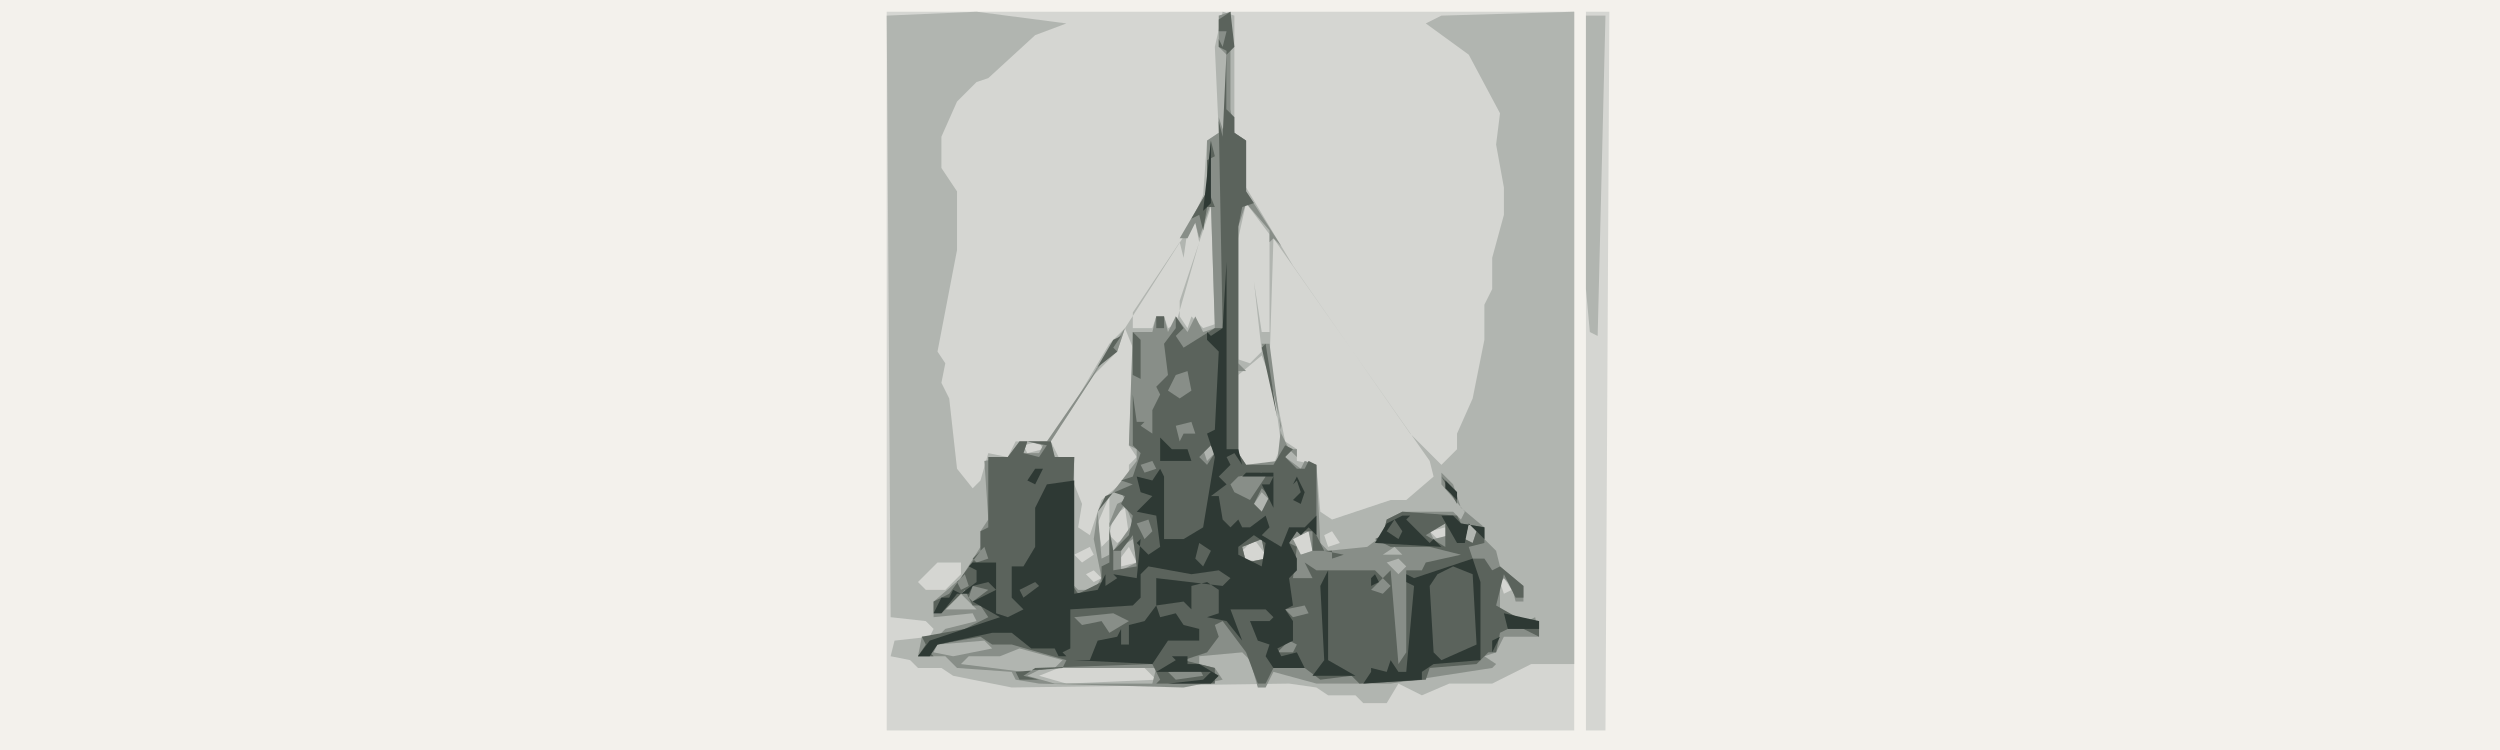
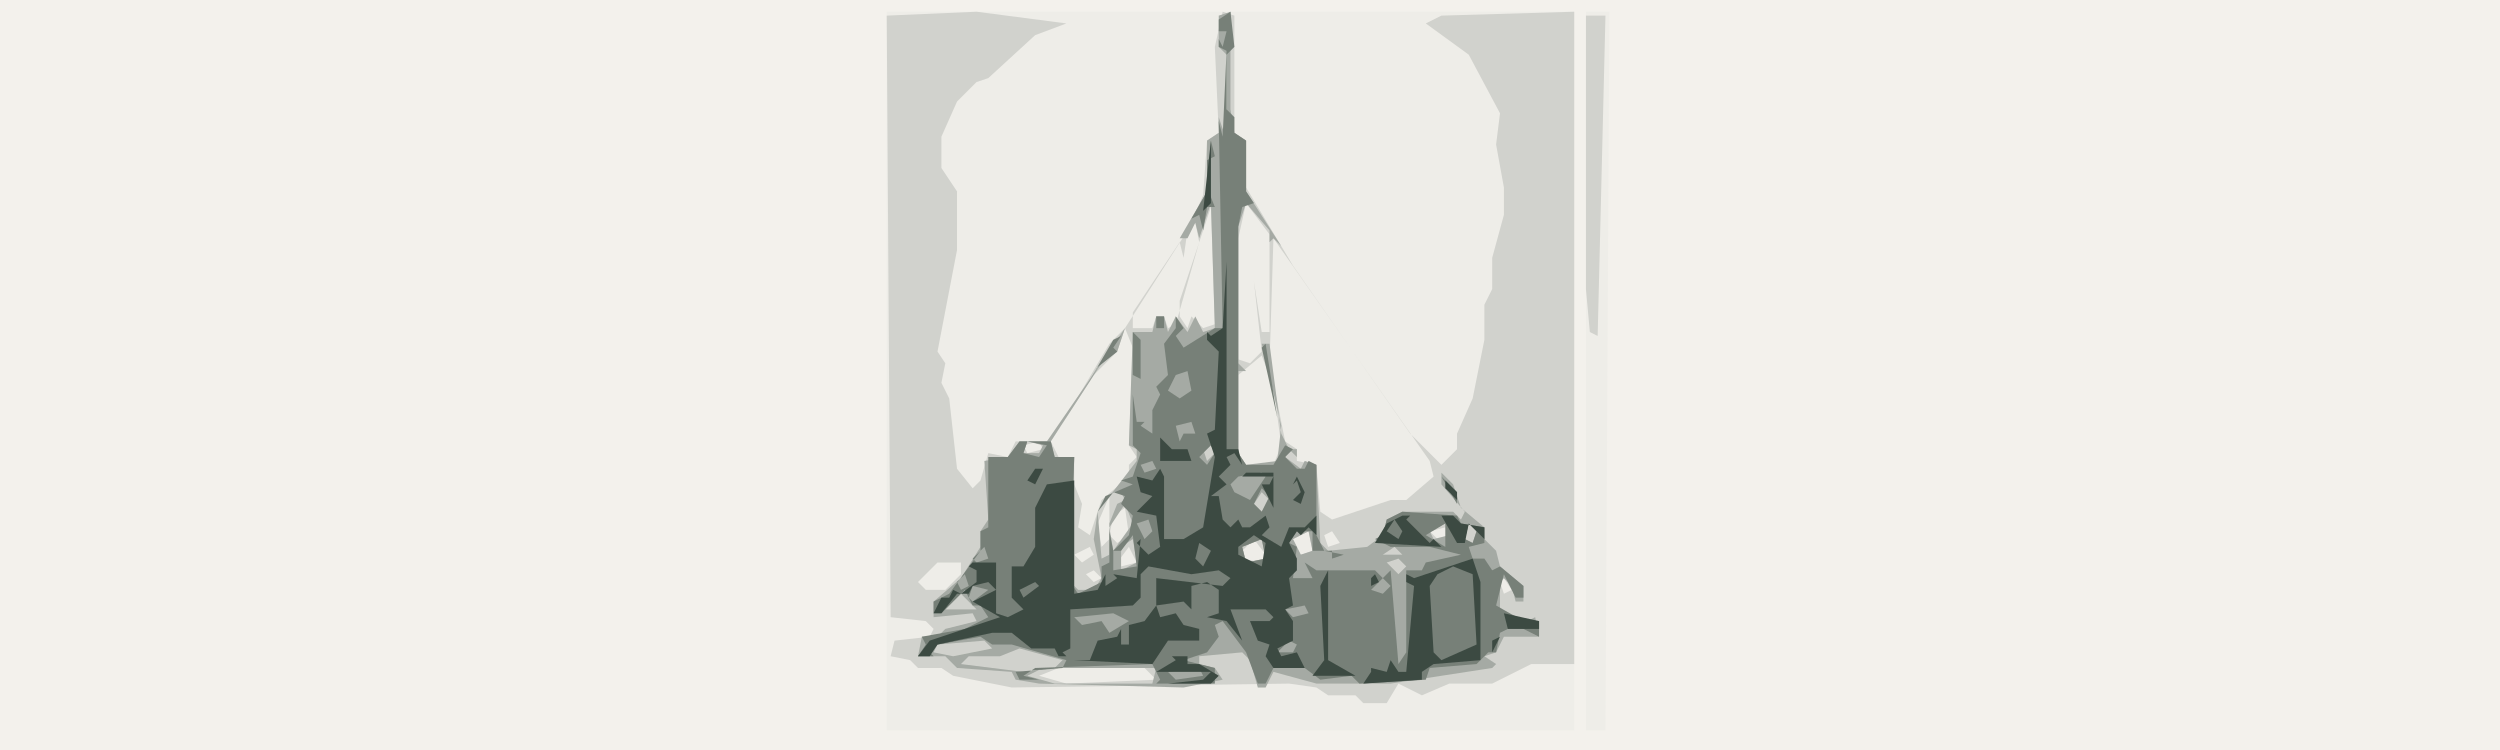
<svg xmlns="http://www.w3.org/2000/svg" viewBox="0 0 640 192" role="img" aria-label="COM-E detailed vector artwork">
  <rect width="640" height="192" fill="#f3f1ec" />
-   <path fill="#d5d6d2" fill-rule="evenodd" d="M406,3 406,187 411,187 412,3ZM227,3 227,187 403,187 403,3Z" />
-   <path fill="#b1b5b0" fill-rule="evenodd" d="M406,4 406,74 407,85 409,86 411,4ZM227,4 228,158 237,159 239,161 238,163 229,164 228,168 233,169 235,171 241,171 244,173 259,176 330,175 337,176 340,178 347,178 349,180 355,180 358,175 364,178 371,175 382,175 392,170 403,170 403,3 369,4 365,6 376,14 384,29 383,37 385,48 385,55 382,66 382,74 380,78 380,87 377,102 373,111 373,115 369,119 361,111 331,68 319,48 319,36 316,34 316,4 313,3 311,12 312,34 309,36 308,50 304,59 288,84 284,88 271,110 268,113 260,113 258,117 253,116 251,123 249,125 245,120 243,102 241,98 242,93 240,90 245,64 245,49 241,43 241,35 245,26 250,21 253,20 265,9 273,6 250,3ZM266,173 271,171 293,171 296,174 273,175ZM384,149 385,148 387,151 385,152ZM278,147 280,146 282,148 280,149ZM246,144 246,147 242,151 237,151 235,149 240,144ZM289,140 291,144 287,145 286,144ZM279,140 280,142 277,144 275,142ZM321,138 324,142 323,144 318,143 318,141ZM339,137 341,136 343,139 340,140ZM335,136 336,141 333,142 331,138ZM366,136 370,135 371,137 368,138ZM288,130 289,137 286,139 284,137 285,132ZM284,127 284,138 282,140 281,134ZM262,114 266,113 267,115 263,116ZM323,91 326,99 328,114 326,119 319,119 317,116 317,96ZM288,84 290,89 289,114 291,117 289,119 289,122 282,128 279,137 276,135 277,129 275,124 275,117 271,117 269,113 280,96 286,90ZM326,61 366,118 367,122 360,128 356,128 341,133 338,131 337,119 332,118 332,115 329,113 325,93ZM306,57 307,62 301,83 299,84 298,81 296,81 295,84 290,84 290,80 302,62 303,66 304,59ZM310,53 311,83 308,84 305,81 304,84 302,81 302,77ZM319,52 325,60 325,85 323,85 321,72 323,90 320,93 317,92 317,61Z" />
-   <path fill="#888e88" fill-rule="evenodd" d="M315,3 312,4 312,12 314,14 314,32 313,33 312,30 312,34 309,36 309,49 302,61 304,61 306,57 307,61 310,52 311,84 308,85 306,81 304,85 301,81 299,85 298,81 296,81 295,85 290,85 289,114 291,115 291,118 281,131 280,138 282,148 280,151 276,151 274,149 275,117 270,117 269,113 282,93 286,90 288,84 268,113 261,113 258,117 252,118 253,133 251,136 251,140 246,148 239,154 239,158 249,157 250,159 242,161 240,163 236,163 235,168 242,168 245,171 259,172 260,174 266,175 303,176 313,174 311,171 307,170 307,168 318,167 320,169 322,176 324,176 326,172 337,175 356,175 382,171 383,170 380,168 383,167 385,163 394,163 393,158 391,159 384,156 384,149 385,148 387,150 388,154 390,154 390,150 384,145 383,141 380,138 380,135 374,130 372,124 369,121 369,124 375,131 374,133 372,131 359,131 355,133 354,137 350,140 340,141 338,139 337,119 334,118 333,120 329,117 330,115 332,117 332,115 330,115 328,111 325,88 323,88 328,109 327,118 319,119 317,116 317,95 319,95 322,92 319,95 317,93 317,58 319,52 325,59 325,66 325,62 326,61 328,63 319,49 319,36 316,34 315,28ZM296,171 295,175 270,175 263,173 267,171ZM272,169 270,171 262,172 246,170 248,168 256,168 261,166ZM239,167 240,165 252,164 254,166 244,168ZM242,156 246,152 250,156ZM355,144 358,143 360,145 358,147ZM354,142 357,140 359,142ZM318,140 323,138 324,143 319,144ZM290,138 291,144 287,146 287,140ZM335,136 336,141 333,142 331,138ZM376,134 378,136 377,139 375,138ZM370,134 371,137 367,138 366,136ZM288,129 290,134 285,141 284,135ZM323,126 325,128 323,131 321,129ZM287,126 288,128 286,129 284,134 284,142 282,143 281,131 285,126ZM308,115 310,114 311,116 309,118ZM262,116 263,113 267,114 266,116Z" />
-   <path fill="#5b635c" fill-rule="evenodd" d="M369,122 373,129 373,126ZM324,88 323,89 327,107ZM287,86 285,87 278,99 281,94 286,90 285,89ZM290,85 290,96 292,97 292,87ZM296,81 296,84 298,84 298,81ZM315,3 312,5 312,8 314,8 313,12 312,10 312,12 314,13 313,35 312,31 313,84 311,84 311,53 309,48 309,41 311,40 310,36 309,49 305,56 307,55 308,59 309,53 311,53 311,84 303,89 301,86 303,84 301,81 301,84 298,88 299,96 296,99 297,101 295,105 295,111 292,109 293,108 291,108 290,101 290,114 292,116 290,122 287,123 290,124 283,127 281,131 281,143 281,131 285,126 288,127 285,133 287,129 290,132 289,137 285,141 284,136 284,144 282,145 282,149 276,152 274,149 275,117 270,117 269,113 277,101 269,113 261,113 258,117 253,117 253,135 251,136 251,141 243,152 239,154 239,157 241,157 247,151 249,155 251,155 253,158 247,161 236,163 237,165 235,168 239,168 238,167 240,165 251,163 254,165 259,165 273,169 272,171 260,172 261,174 266,174 262,173 265,171 295,170 297,174 296,175 311,175 311,171 303,169 309,167 312,163 311,160 313,159 319,167 322,175 324,175 326,171 334,171 338,174 346,173 348,175 365,174 366,171 378,170 381,167 383,167 384,162 388,160 394,163 394,159 390,159 383,155 385,147 388,153 390,153 390,150 384,145 382,146 380,143 377,143 376,140 380,139 380,135 374,134 373,132 359,131 355,133 354,137 352,138 356,140 366,140 374,142 365,144 364,146 360,146 360,167 358,170 356,146 354,148 352,146 337,146 334,144 336,148 331,148 332,140 330,139 332,136 336,136 336,141 341,141 341,143 344,142 339,141 337,137 337,119 335,118 334,120 332,120 329,117 331,115 329,114 326,119 319,119 317,116 317,58 318,53 321,52 319,49 319,36 316,34 316,30 314,28 314,14 316,12ZM299,172 307,171 308,173 301,174ZM327,167 330,164 332,165 331,167ZM275,158 285,157 289,159 284,162 282,159 277,160ZM329,156 334,155 335,157 331,158ZM248,153 249,150 253,151 249,154ZM351,151 354,148 356,150 354,152ZM247,147 248,150 246,151 245,149ZM252,140 253,143 250,144 249,143ZM318,140 323,138 324,143 319,144ZM290,137 291,145 285,146 285,141 287,141ZM376,134 378,136 377,139 375,138ZM370,134 370,140 365,137ZM291,134 294,133 295,136 293,138ZM323,125 325,127 323,131 321,129ZM323,121 324,122 320,128 316,126 315,124 317,122ZM292,119 295,118 296,120 293,121ZM310,114 311,116 309,119 307,117ZM262,116 263,113 268,114 266,117ZM301,109 305,108 306,111 303,111 302,113ZM304,95 305,100 302,102 299,100 301,96Z" />
-   <path fill="#2e3934" fill-rule="evenodd" d="M296,172 310,172 308,174 299,175 310,175 312,173 307,170 304,170 304,168 300,168 301,169ZM384,163 382,164 382,167ZM385,157 386,161 394,161 394,159ZM340,146 338,150 339,169 336,173 347,173 340,169ZM377,143 362,148 360,147 360,149 362,150 360,172 358,172 356,169 355,172 351,171 351,150 353,149 352,147 351,148 351,172 349,175 364,174 364,172 367,170 379,169 379,149ZM372,145 377,147 378,165 369,169 367,167 366,150 368,147ZM352,139 369,140 367,138 366,139 360,133 361,132 369,132 373,139 375,139 376,134 380,138 380,135 374,134 372,132 359,132 355,134ZM357,133 359,136 358,138 355,136ZM370,123 370,125 373,128 373,126ZM332,122 331,124 332,123 333,126 331,128 333,129 334,126ZM319,121 318,122 326,122 325,124 323,124 326,130 326,121ZM267,120 265,120 263,123 265,124ZM297,102 297,118 305,118 304,115 300,115 297,112ZM310,36 308,54 310,52ZM314,4 314,67 313,84 310,86 309,85 309,87 312,90 311,110 309,111 311,117 308,135 303,138 298,138 298,122 297,120 295,123 291,122 292,126 295,127 291,131 296,132 297,140 294,142 291,139 292,138 291,148 285,147 286,148 283,150 283,147 281,151 275,152 275,123 268,124 265,130 265,140 262,145 259,145 259,153 262,156 258,158 255,157 255,135 255,144 249,144 248,145 250,146 250,149 246,152 244,151 243,153 241,153 239,157 241,157 245,152 248,152 249,150 253,149 255,151 249,154 256,158 238,164 235,168 238,168 240,165 254,162 259,162 264,166 270,166 271,168 273,168 272,167 274,166 274,156 290,155 292,153 292,147 294,145 305,147 312,146 315,148 313,150 296,148 296,155 293,159 289,160 289,165 287,165 287,161 286,163 281,164 279,169 275,169 295,170 299,164 307,164 307,161 303,160 301,157 297,158 296,155 303,154 305,156 305,150 309,149 312,151 312,157 309,158 314,159 318,164 315,156 324,156 326,158 325,159 320,159 322,164 325,165 324,168 326,171 334,171 332,167 328,168 327,166 331,164 331,159 329,156 331,155 330,148 332,146 332,143 330,139 332,136 333,137 335,135 337,137 337,140 337,132 334,135 330,135 328,140 323,137 325,135 324,132 320,135 318,135 317,133 315,135 313,133 312,127 310,127 314,124 312,122 315,119 314,117 316,116 318,119 317,115 314,115ZM265,149 266,150 262,153 261,151ZM307,139 310,141 308,145 306,143ZM321,137 324,139 323,145 317,142 317,140Z" />
+   <path fill="#eeede8" fill-rule="evenodd" d="M406,3 406,187 411,187 412,3ZM227,3 227,187 403,187 403,3Z" />
+   <path fill="#d1d2cd" fill-rule="evenodd" d="M406,4 406,74 407,85 409,86 411,4ZM227,4 228,158 237,159 239,161 238,163 229,164 228,168 233,169 235,171 241,171 244,173 259,176 330,175 337,176 340,178 347,178 349,180 355,180 358,175 364,178 371,175 382,175 392,170 403,170 403,3 369,4 365,6 376,14 384,29 383,37 385,48 385,55 382,66 382,74 380,78 380,87 377,102 373,111 373,115 369,119 361,111 331,68 319,48 319,36 316,34 316,4 313,3 311,12 312,34 309,36 308,50 304,59 288,84 284,88 271,110 268,113 260,113 258,117 253,116 251,123 249,125 245,120 243,102 241,98 242,93 240,90 245,64 245,49 241,43 241,35 245,26 250,21 253,20 265,9 273,6 250,3ZM266,173 271,171 293,171 296,174 273,175ZM384,149 385,148 387,151 385,152ZM278,147 280,146 282,148 280,149ZM246,144 246,147 242,151 237,151 235,149 240,144ZM289,140 291,144 287,145 286,144ZM279,140 280,142 277,144 275,142ZM321,138 324,142 323,144 318,143 318,141ZM339,137 341,136 343,139 340,140ZM335,136 336,141 333,142 331,138ZM366,136 370,135 371,137 368,138ZM288,130 289,137 286,139 284,137 285,132ZM284,127 284,138 282,140 281,134ZM262,114 266,113 267,115 263,116ZM323,91 326,99 328,114 326,119 319,119 317,116 317,96ZM288,84 290,89 289,114 291,117 289,119 289,122 282,128 279,137 276,135 277,129 275,124 275,117 271,117 269,113 280,96 286,90ZM326,61 366,118 367,122 360,128 356,128 341,133 338,131 337,119 332,118 332,115 329,113 325,93ZM306,57 307,62 301,83 299,84 298,81 296,81 295,84 290,84 290,80 302,62 303,66 304,59ZM310,53 311,83 308,84 305,81 304,84 302,81 302,77ZM319,52 325,60 325,85 323,85 321,72 323,90 320,93 317,92 317,61Z" />
+   <path fill="#a5aaa4" fill-rule="evenodd" d="M315,3 312,4 312,12 314,14 314,32 313,33 312,30 312,34 309,36 309,49 302,61 304,61 306,57 307,61 310,52 311,84 308,85 306,81 304,85 301,81 299,85 298,81 296,81 295,85 290,85 289,114 291,115 291,118 281,131 280,138 282,148 280,151 276,151 274,149 275,117 270,117 269,113 282,93 286,90 288,84 268,113 261,113 258,117 252,118 253,133 251,136 251,140 246,148 239,154 239,158 249,157 250,159 242,161 240,163 236,163 235,168 242,168 245,171 259,172 260,174 266,175 303,176 313,174 311,171 307,170 307,168 318,167 320,169 322,176 324,176 326,172 337,175 356,175 382,171 383,170 380,168 383,167 385,163 394,163 393,158 391,159 384,156 384,149 385,148 387,150 388,154 390,154 390,150 384,145 383,141 380,138 380,135 374,130 372,124 369,121 369,124 375,131 374,133 372,131 359,131 355,133 354,137 350,140 340,141 338,139 337,119 334,118 333,120 329,117 330,115 332,117 332,115 330,115 328,111 325,88 323,88 328,109 327,118 319,119 317,116 317,95 319,95 322,92 319,95 317,93 317,58 319,52 325,59 325,66 325,62 326,61 328,63 319,49 319,36 316,34 315,28ZM296,171 295,175 270,175 263,173 267,171ZM272,169 270,171 262,172 246,170 248,168 256,168 261,166ZM239,167 240,165 252,164 254,166 244,168ZM242,156 246,152 250,156ZM355,144 358,143 360,145 358,147ZM354,142 357,140 359,142ZM318,140 323,138 324,143 319,144ZM290,138 291,144 287,146 287,140ZM335,136 336,141 333,142 331,138ZM376,134 378,136 377,139 375,138ZM370,134 371,137 367,138 366,136ZM288,129 290,134 285,141 284,135ZM323,126 325,128 323,131 321,129ZM287,126 288,128 286,129 284,134 284,142 282,143 281,131 285,126ZM308,115 310,114 311,116 309,118ZM262,116 263,113 267,114 266,116Z" />
+   <path fill="#778078" fill-rule="evenodd" d="M369,122 373,129 373,126ZM324,88 323,89 327,107ZM287,86 285,87 278,99 281,94 286,90 285,89ZM290,85 290,96 292,97 292,87ZM296,81 296,84 298,84 298,81ZM315,3 312,5 312,8 314,8 313,12 312,10 312,12 314,13 313,35 312,31 313,84 311,84 311,53 309,48 309,41 311,40 310,36 309,49 305,56 307,55 308,59 309,53 311,53 311,84 303,89 301,86 303,84 301,81 301,84 298,88 299,96 296,99 297,101 295,105 295,111 292,109 293,108 291,108 290,101 290,114 292,116 290,122 287,123 290,124 283,127 281,131 281,143 281,131 285,126 288,127 285,133 287,129 290,132 289,137 285,141 284,136 284,144 282,145 282,149 276,152 274,149 275,117 270,117 269,113 277,101 269,113 261,113 258,117 253,117 253,135 251,136 251,141 243,152 239,154 239,157 241,157 247,151 249,155 251,155 253,158 247,161 236,163 237,165 235,168 239,168 238,167 240,165 251,163 254,165 259,165 273,169 272,171 260,172 261,174 266,174 262,173 265,171 295,170 297,174 296,175 311,175 311,171 303,169 309,167 312,163 311,160 313,159 319,167 322,175 324,175 326,171 334,171 338,174 346,173 348,175 365,174 366,171 378,170 381,167 383,167 384,162 388,160 394,163 394,159 390,159 383,155 385,147 388,153 390,153 390,150 384,145 382,146 380,143 377,143 376,140 380,139 380,135 374,134 373,132 359,131 355,133 354,137 352,138 356,140 366,140 374,142 365,144 364,146 360,146 360,167 358,170 356,146 354,148 352,146 337,146 334,144 336,148 331,148 332,140 330,139 332,136 336,136 336,141 341,141 341,143 344,142 339,141 337,137 337,119 335,118 334,120 332,120 329,117 331,115 329,114 326,119 319,119 317,116 317,58 318,53 321,52 319,49 319,36 316,34 316,30 314,28 314,14 316,12ZM299,172 307,171 308,173 301,174ZM327,167 330,164 332,165 331,167ZM275,158 285,157 289,159 284,162 282,159 277,160ZM329,156 334,155 335,157 331,158ZM248,153 249,150 253,151 249,154ZM351,151 354,148 356,150 354,152ZM247,147 248,150 246,151 245,149ZM252,140 253,143 250,144 249,143ZM318,140 323,138 324,143 319,144ZM290,137 291,145 285,146 285,141 287,141ZM376,134 378,136 377,139 375,138ZM370,134 370,140 365,137ZM291,134 294,133 295,136 293,138ZM323,125 325,127 323,131 321,129ZM323,121 324,122 320,128 316,126 315,124 317,122ZM292,119 295,118 296,120 293,121ZM310,114 311,116 309,119 307,117ZM262,116 263,113 268,114 266,117ZM301,109 305,108 306,111 303,111 302,113ZM304,95 305,100 302,102 299,100 301,96Z" />
+   <path fill="#3c4a42" fill-rule="evenodd" d="M296,172 310,172 308,174 299,175 310,175 312,173 307,170 304,170 304,168 300,168 301,169ZM384,163 382,164 382,167ZM385,157 386,161 394,161 394,159ZM340,146 338,150 339,169 336,173 347,173 340,169ZM377,143 362,148 360,147 360,149 362,150 360,172 358,172 356,169 355,172 351,171 351,150 353,149 352,147 351,148 351,172 349,175 364,174 364,172 367,170 379,169 379,149ZM372,145 377,147 378,165 369,169 367,167 366,150 368,147ZM352,139 369,140 367,138 366,139 360,133 361,132 369,132 373,139 375,139 376,134 380,138 380,135 374,134 372,132 359,132 355,134ZM357,133 359,136 358,138 355,136ZM370,123 370,125 373,128 373,126ZM332,122 331,124 332,123 333,126 331,128 333,129 334,126ZM319,121 318,122 326,122 325,124 323,124 326,130 326,121ZM267,120 265,120 263,123 265,124ZM297,102 297,118 305,118 304,115 300,115 297,112ZM310,36 308,54 310,52ZM314,4 314,67 313,84 310,86 309,85 309,87 312,90 311,110 309,111 311,117 308,135 303,138 298,138 298,122 297,120 295,123 291,122 292,126 295,127 291,131 296,132 297,140 294,142 291,139 292,138 291,148 285,147 286,148 283,150 283,147 281,151 275,152 275,123 268,124 265,130 265,140 262,145 259,145 259,153 262,156 258,158 255,157 255,135 255,144 249,144 248,145 250,146 250,149 246,152 244,151 243,153 241,153 239,157 241,157 245,152 248,152 249,150 253,149 255,151 249,154 256,158 238,164 235,168 238,168 240,165 254,162 259,162 264,166 270,166 271,168 273,168 272,167 274,166 274,156 290,155 292,153 292,147 294,145 305,147 312,146 315,148 313,150 296,148 296,155 293,159 289,160 289,165 287,165 287,161 286,163 281,164 279,169 275,169 295,170 299,164 307,164 307,161 303,160 301,157 297,158 296,155 303,154 305,156 305,150 309,149 312,151 312,157 309,158 314,159 318,164 315,156 324,156 326,158 325,159 320,159 322,164 325,165 324,168 326,171 334,171 332,167 328,168 327,166 331,164 331,159 329,156 331,155 330,148 332,146 332,143 330,139 332,136 333,137 335,135 337,137 337,140 337,132 334,135 330,135 328,140 323,137 325,135 324,132 320,135 318,135 317,133 315,135 313,133 312,127 310,127 314,124 312,122 315,119 314,117 316,116 318,119 317,115 314,115ZM265,149 266,150 262,153 261,151ZM307,139 310,141 308,145 306,143ZM321,137 324,139 323,145 317,142 317,140Z" />
</svg>
